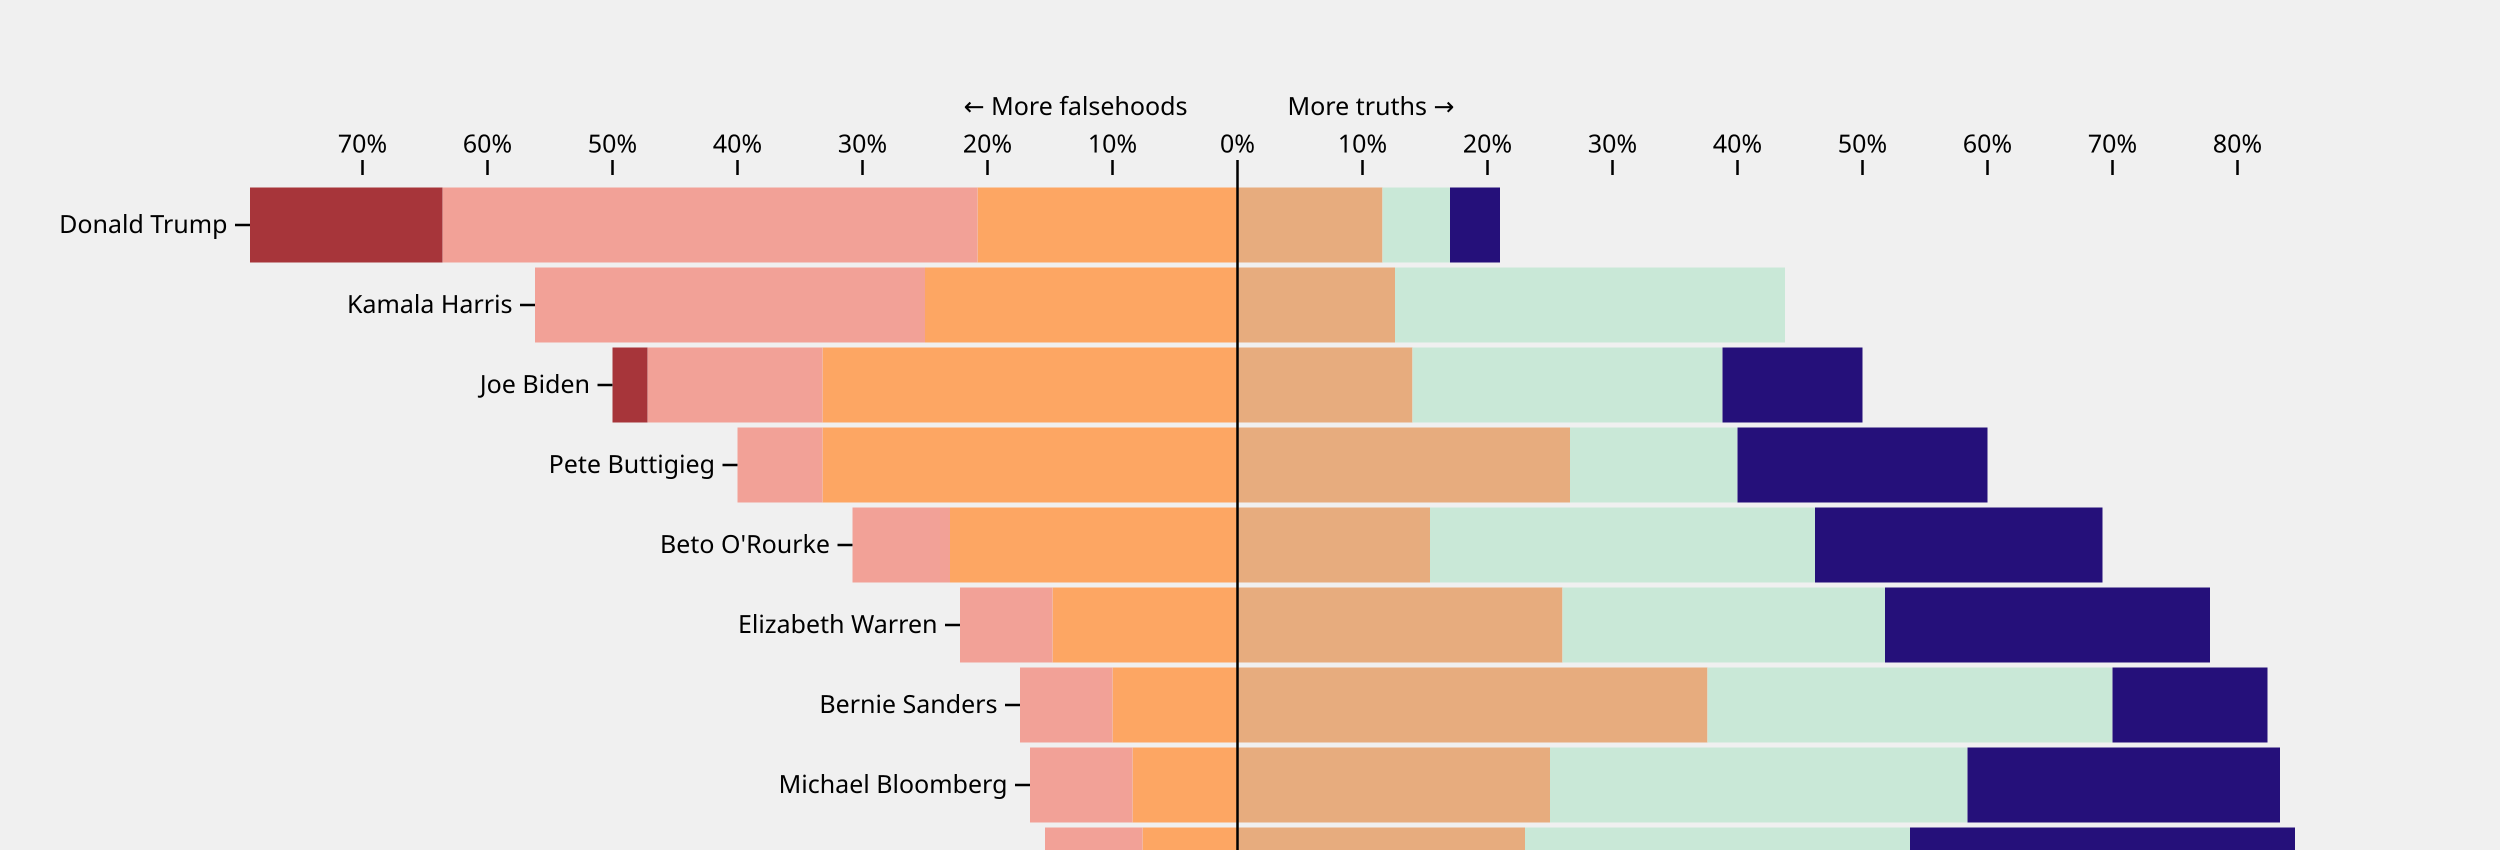
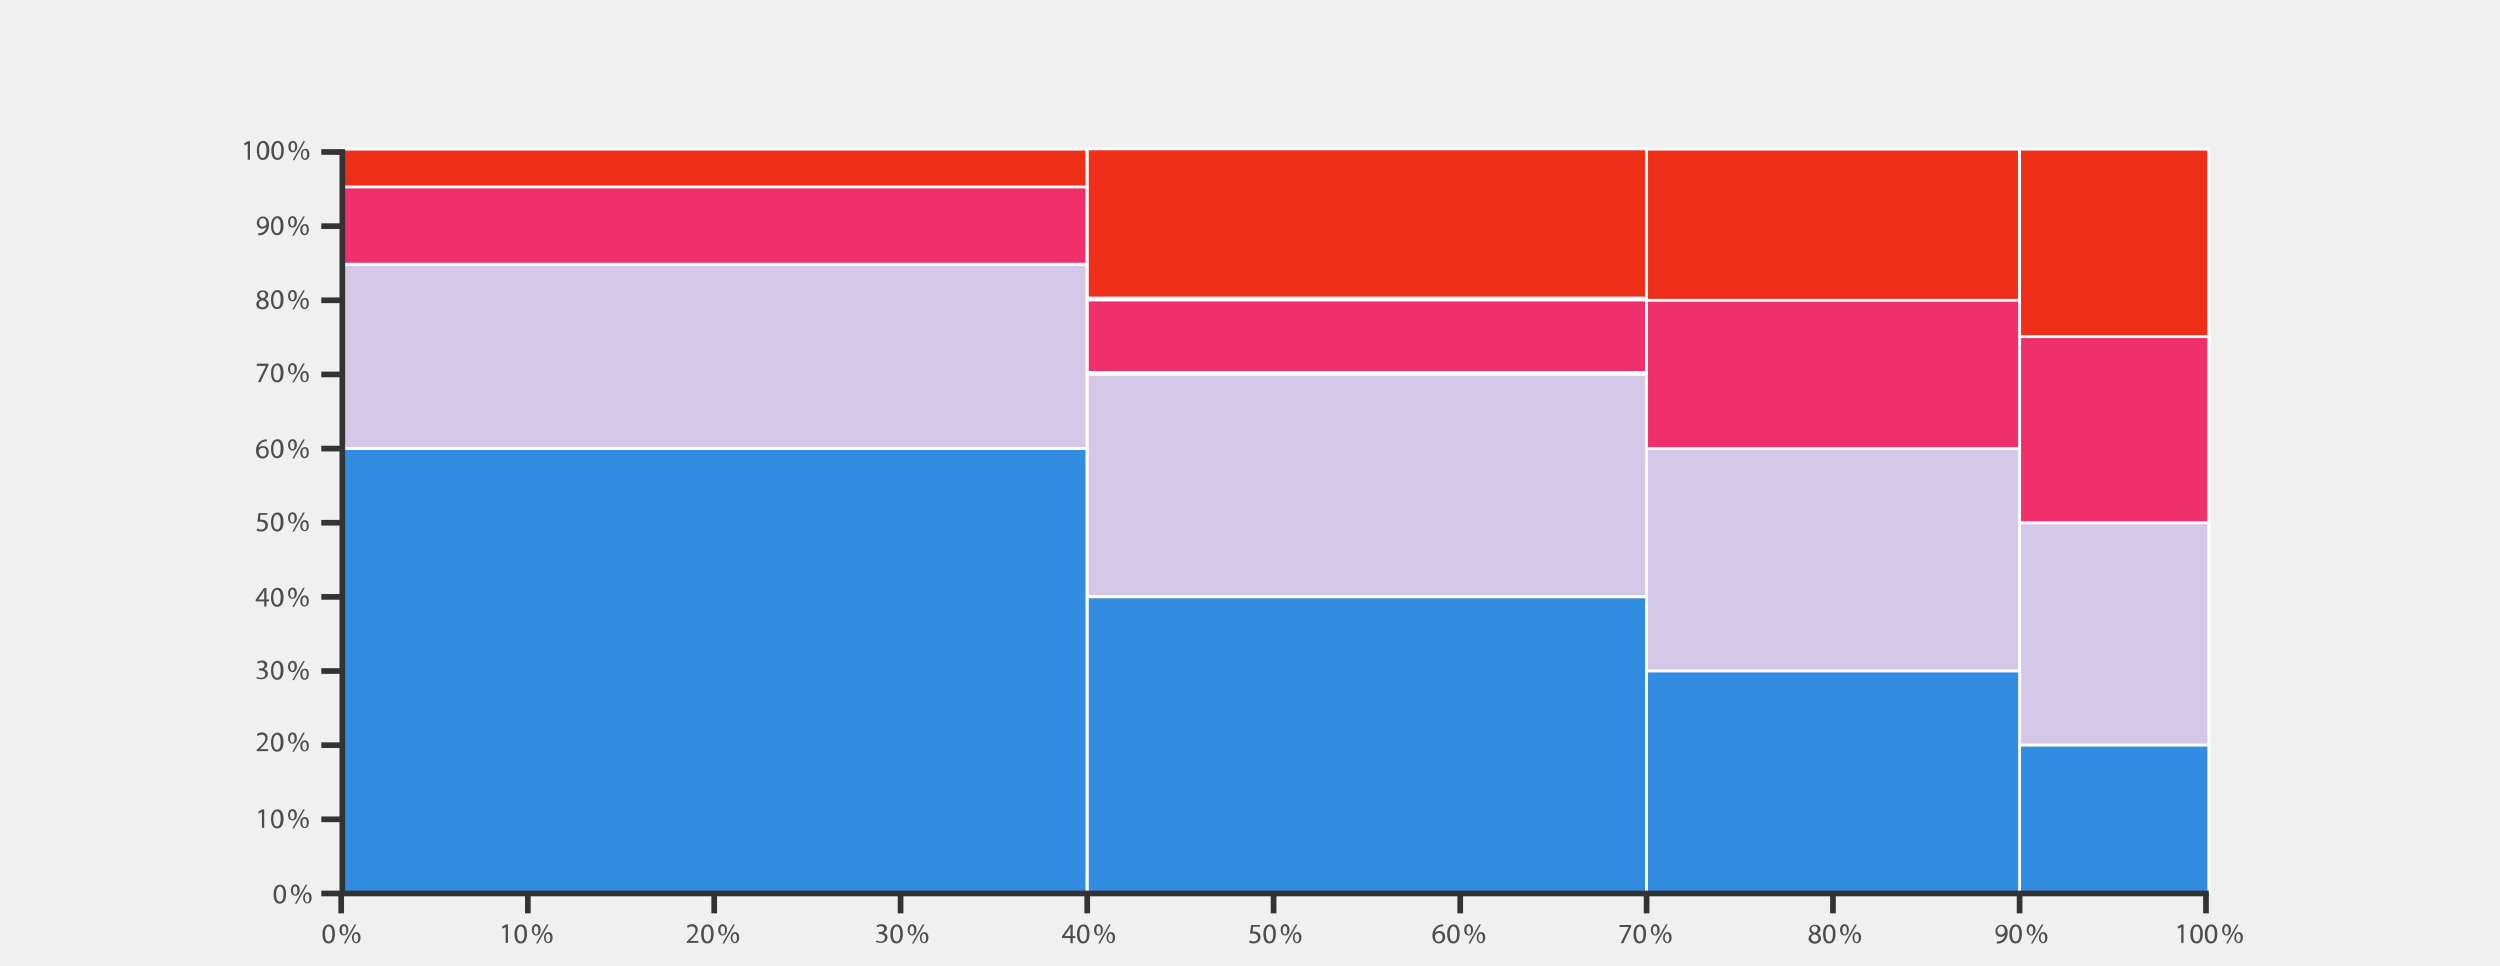
- <svg xmlns="http://www.w3.org/2000/svg" width="900" height="340" viewBox="-20,-30,1000,340" style="max-width: 100%; height: auto; font: 10px sans-serif;" id="svg">
-   <g>
-     <g fill="hsl(26, 97%, 69%)">
-       <rect x="371" y="45" width="104" height="30">
-         </rect>
-       <rect x="425" y="237" width="50" height="30">
-         </rect>
-       <rect x="309" y="109" width="166" height="30">
-         </rect>
-       <rect x="401" y="205" width="74" height="30">
-         </rect>
-       <rect x="350" y="77" width="125" height="30">
-         </rect>
-       <rect x="309" y="141" width="166" height="30">
-         </rect>
-       <rect x="437" y="301" width="38" height="30">
-         </rect>
-       <rect x="360" y="173" width="115" height="30">
-         </rect>
-       <rect x="433" y="269" width="42" height="30">
-         </rect>
+ <svg xmlns="http://www.w3.org/2000/svg" width="900" height="340" viewBox="-70,-30,880,340" style="max-width: 100%; height: auto; font: 10px sans-serif;">
+   <g id="Layer_2">
+     <rect x="509.6" y="22.5" width="131.3" height="53.3" fill="#ef2f1a" stroke="#FFFFFF" />
+     <rect x="640.9" y="22.5" width="66.6" height="67.3" fill="#ef2f1a" stroke="#FFFFFF" />
+     <rect x="312.7" y="75.6" width="196.9" height="25.5" fill="#f02f6d" stroke="#FFFFFF" />
+     <rect x="312.7" y="22.4" width="196.9" height="52.5" fill="#ef2f1a" stroke="#FFFFFF" />
+     <rect x="640.9" y="154" width="66.6" height="78.3" fill="#d4c8e9" stroke="#FFFFFF" />
+     <rect x="640.9" y="88.5" width="66.6" height="65.5" fill="#f02f6d" stroke="#FFFFFF" />
+     <rect x="50.1" y="22.5" width="262.5" height="13.6" fill="#ef2f1a" stroke="#FFFFFF" />
+     <rect x="509.6" y="127.9" width="131.3" height="78.3" fill="#d4c8e9" stroke="#FFFFFF" />
+     <rect x="509.6" y="75.7" width="131.3" height="52.2" fill="#f02f6d" stroke="#FFFFFF" />
+     <rect x="312.7" y="101.8" width="196.9" height="78.3" fill="#d4c8e9" stroke="#FFFFFF" />
+     <rect x="50.1" y="63" width="262.5" height="64.9" fill="#d4c8e9" stroke="#FFFFFF" />
+     <rect x="50.1" y="35.8" width="262.5" height="27.2" fill="#f02f6d" stroke="#FFFFFF" />
+     <rect x="640" y="232.3" width="67.5" height="52.2" fill="#328ce0" stroke="#FFFFFF" />
+     <rect x="312.7" y="180.1" width="196.9" height="104.4" fill="#328ce0" stroke="#FFFFFF" />
+     <rect x="509.6" y="206.2" width="131.3" height="78.3" fill="#328ce0" stroke="#FFFFFF" />
+     <rect x="50.1" y="127.9" width="262.5" height="156.6" fill="#328ce0" stroke="#FFFFFF" />
+   </g>
+   <g id="Layer_1">
+     <polyline points="707.5,284.5 50.5,284.5 50.5,22.5  " fill="none" stroke="#333333" stroke-width="2" />
+     <line x1="50.1" y1="284.5" x2="50.1" y2="291.5" fill="none" stroke="#333333" stroke-width="2" />
+     <line x1="50.1" y1="284.5" x2="43.1" y2="284.5" fill="none" stroke="#333333" stroke-width="2" />
+     <line x1="50.1" y1="258.4" x2="43.1" y2="258.4" fill="none" stroke="#333333" stroke-width="2" />
+     <line x1="50.1" y1="232.3" x2="43.1" y2="232.3" fill="none" stroke="#333333" stroke-width="2" />
+     <line x1="50.1" y1="206.2" x2="43.1" y2="206.2" fill="none" stroke="#333333" stroke-width="2" />
+     <line x1="50.1" y1="180.1" x2="43.1" y2="180.1" fill="none" stroke="#333333" stroke-width="2" />
+     <line x1="50.1" y1="154" x2="43.1" y2="154" fill="none" stroke="#333333" stroke-width="2" />
+     <line x1="50.1" y1="127.9" x2="43.1" y2="127.9" fill="none" stroke="#333333" stroke-width="2" />
+     <line x1="50.1" y1="101.8" x2="43.1" y2="101.8" fill="none" stroke="#333333" stroke-width="2" />
+     <line x1="50.1" y1="75.7" x2="43.1" y2="75.7" fill="none" stroke="#333333" stroke-width="2" />
+     <line x1="50.1" y1="49.6" x2="43.1" y2="49.6" fill="none" stroke="#333333" stroke-width="2" />
+     <line x1="50.1" y1="23.5" x2="43.1" y2="23.5" fill="none" stroke="#333333" stroke-width="2" />
+     <line x1="115.8" y1="284.5" x2="115.8" y2="291.5" fill="none" stroke="#333333" stroke-width="2" />
+     <line x1="181.4" y1="284.5" x2="181.4" y2="291.5" fill="none" stroke="#333333" stroke-width="2" />
+     <line x1="247" y1="284.5" x2="247" y2="291.5" fill="none" stroke="#333333" stroke-width="2" />
+     <line x1="312.7" y1="284.5" x2="312.7" y2="291.5" fill="none" stroke="#333333" stroke-width="2" />
+     <line x1="378.3" y1="284.5" x2="378.3" y2="291.5" fill="none" stroke="#333333" stroke-width="2" />
+     <line x1="444" y1="284.5" x2="444" y2="291.5" fill="none" stroke="#333333" stroke-width="2" />
+     <line x1="509.6" y1="284.5" x2="509.6" y2="291.5" fill="none" stroke="#333333" stroke-width="2" />
+     <line x1="575.2" y1="284.5" x2="575.2" y2="291.5" fill="none" stroke="#333333" stroke-width="2" />
+     <line x1="640.9" y1="284.5" x2="640.9" y2="291.5" fill="none" stroke="#333333" stroke-width="2" />
+     <line x1="706.5" y1="284.5" x2="706.5" y2="291.5" fill="none" stroke="#333333" stroke-width="2" />
+     <g>
+       <path d="M47.9,298.7c0,2.2-0.8,3.4-2.3,3.4c-1.3,0-2.1-1.2-2.1-3.3c0-2.2,0.9-3.4,2.3-3.4    C47.1,295.4,47.9,296.6,47.9,298.7z M44.4,298.8c0,1.7,0.5,2.6,1.3,2.6c0.9,0,1.3-1,1.3-2.7c0-1.6-0.4-2.6-1.3-2.6    C44.9,296.1,44.4,297,44.4,298.8z" fill="#4D4D4D" />
+       <path d="M52.6,297.3c0,1.4-0.7,2-1.6,2c-0.8,0-1.5-0.7-1.5-2c0-1.3,0.7-2,1.6-2C52,295.4,52.6,296.1,52.6,297.3z     M50.3,297.4c0,0.8,0.3,1.5,0.8,1.5c0.6,0,0.8-0.6,0.8-1.5c0-0.8-0.2-1.4-0.8-1.4C50.5,295.9,50.3,296.6,50.3,297.4z M51,302.1    l3.8-6.7h0.6l-3.8,6.7H51z M56.9,300c0,1.4-0.7,2-1.5,2c-0.8,0-1.5-0.7-1.5-1.9c0-1.3,0.7-2,1.6-2C56.3,298.1,56.9,298.8,56.9,300    z M54.5,300.1c0,0.8,0.3,1.5,0.8,1.5c0.6,0,0.8-0.6,0.8-1.5c0-0.8-0.2-1.4-0.8-1.4C54.8,298.6,54.5,299.3,54.5,300.1z" fill="#4D4D4D" />
    </g>
-     <g fill="hsl(7, 78%, 77%)">
-       <rect x="157" y="45" width="214" height="30">
-         </rect>
-       <rect x="388" y="237" width="37" height="30">
-         </rect>
-       <rect x="239" y="109" width="70" height="30">
-         </rect>
-       <rect x="364" y="205" width="37" height="30">
-         </rect>
-       <rect x="194" y="77" width="156" height="30">
-         </rect>
-       <rect x="275" y="141" width="34" height="30">
-         </rect>
-       <rect x="398" y="301" width="39" height="30">
-         </rect>
-       <rect x="321" y="173" width="39" height="30">
-         </rect>
-       <rect x="392" y="269" width="41" height="30">
-         </rect>
+     <g>
+       <path d="M30.7,284.7c0,2.2-0.8,3.4-2.3,3.4c-1.3,0-2.1-1.2-2.1-3.3c0-2.2,0.9-3.4,2.3-3.4    C29.9,281.4,30.7,282.6,30.7,284.7z M27.2,284.8c0,1.7,0.5,2.6,1.3,2.6c0.9,0,1.3-1,1.3-2.7c0-1.6-0.4-2.6-1.3-2.6    C27.8,282.1,27.2,283,27.2,284.8z" fill="#4D4D4D" />
+       <path d="M35.5,283.3c0,1.4-0.7,2-1.6,2c-0.8,0-1.5-0.7-1.5-2c0-1.3,0.7-2,1.6-2C34.9,281.4,35.5,282.1,35.5,283.3z     M33.1,283.4c0,0.8,0.3,1.5,0.8,1.5c0.6,0,0.8-0.6,0.8-1.5c0-0.8-0.2-1.4-0.8-1.4C33.4,281.9,33.1,282.6,33.1,283.4z M33.8,288.1    l3.8-6.7h0.6l-3.8,6.7H33.8z M39.7,286c0,1.4-0.7,2-1.5,2c-0.8,0-1.5-0.7-1.5-1.9c0-1.3,0.7-2,1.6-2    C39.1,284.1,39.7,284.8,39.7,286z M37.3,286.1c0,0.8,0.3,1.5,0.8,1.5c0.6,0,0.8-0.6,0.8-1.5c0-0.8-0.2-1.4-0.8-1.4    C37.6,284.6,37.3,285.3,37.3,286.1z" fill="#4D4D4D" />
    </g>
-     <g fill="hsl(357, 52%, 43%)">
-       <rect x="80" y="45" width="77" height="30">
-         </rect>
-       <rect x="475" y="237" width="0" height="30">
-         </rect>
-       <rect x="225" y="109" width="14" height="30">
-         </rect>
-       <rect x="475" y="205" width="0" height="30">
-         </rect>
-       <rect x="475" y="77" width="0" height="30">
-         </rect>
-       <rect x="475" y="141" width="0" height="30">
-         </rect>
-       <rect x="475" y="301" width="0" height="30">
-         </rect>
-       <rect x="475" y="173" width="0" height="30">
-         </rect>
-       <rect x="475" y="269" width="0" height="30">
-         </rect>
+     <g>
+       <path d="M108,296.3L108,296.3l-1.1,0.6l-0.2-0.7l1.4-0.8h0.7v6.5H108V296.3z" fill="#4D4D4D" />
+       <path d="M115.5,298.7c0,2.2-0.8,3.4-2.3,3.4c-1.3,0-2.1-1.2-2.1-3.3c0-2.2,0.9-3.4,2.3-3.4    C114.8,295.4,115.5,296.6,115.5,298.7z M112,298.8c0,1.7,0.5,2.6,1.3,2.6c0.9,0,1.3-1,1.3-2.7c0-1.6-0.4-2.6-1.3-2.6    C112.6,296.1,112,297,112,298.8z" fill="#4D4D4D" />
+       <path d="M120.3,297.3c0,1.4-0.7,2-1.6,2c-0.8,0-1.5-0.7-1.5-2c0-1.3,0.7-2,1.6-2C119.7,295.4,120.3,296.1,120.3,297.3    z M117.9,297.4c0,0.8,0.3,1.5,0.8,1.5c0.6,0,0.8-0.6,0.8-1.5c0-0.8-0.2-1.4-0.8-1.4C118.2,295.9,117.9,296.6,117.9,297.4z     M118.7,302.1l3.8-6.7h0.6l-3.8,6.7H118.7z M124.5,300c0,1.4-0.7,2-1.5,2c-0.8,0-1.5-0.7-1.5-1.9c0-1.3,0.7-2,1.6-2    C123.9,298.1,124.5,298.8,124.5,300z M122.1,300.1c0,0.8,0.3,1.5,0.8,1.5c0.6,0,0.8-0.6,0.8-1.5c0-0.8-0.2-1.4-0.8-1.4    C122.4,298.6,122.1,299.3,122.1,300.1z" fill="#4D4D4D" />
    </g>
-     <g fill="hsl(26, 68%, 70%)">
-       <rect x="475" y="45" width="58" height="30">
-         </rect>
-       <rect x="475" y="237" width="188" height="30">
-         </rect>
-       <rect x="475" y="109" width="70" height="30">
-         </rect>
-       <rect x="475" y="205" width="130" height="30">
-         </rect>
-       <rect x="475" y="77" width="63" height="30">
-         </rect>
-       <rect x="475" y="141" width="133" height="30">
-         </rect>
-       <rect x="475" y="301" width="115" height="30">
-         </rect>
-       <rect x="475" y="173" width="77" height="30">
-         </rect>
-       <rect x="475" y="269" width="125" height="30">
-         </rect>
+     <g>
+       <path d="M22.2,255.8L22.2,255.8l-1.1,0.6l-0.2-0.7l1.4-0.8h0.7v6.5h-0.8V255.8z" fill="#4D4D4D" />
+       <path d="M29.8,258.2c0,2.2-0.8,3.4-2.3,3.4c-1.3,0-2.1-1.2-2.1-3.3c0-2.2,0.9-3.4,2.3-3.4    C29,254.9,29.8,256.1,29.8,258.2z M26.2,258.3c0,1.7,0.5,2.6,1.3,2.6c0.9,0,1.3-1,1.3-2.7c0-1.6-0.4-2.6-1.3-2.6    C26.8,255.6,26.2,256.5,26.2,258.3z" fill="#4D4D4D" />
+       <path d="M34.5,256.8c0,1.4-0.7,2-1.6,2c-0.8,0-1.5-0.7-1.5-2c0-1.3,0.7-2,1.6-2C33.9,254.9,34.5,255.6,34.5,256.8z     M32.1,256.9c0,0.8,0.3,1.5,0.8,1.5c0.6,0,0.8-0.6,0.8-1.5c0-0.8-0.2-1.4-0.8-1.4C32.4,255.4,32.1,256.1,32.1,256.9z M32.9,261.6    l3.8-6.7h0.6l-3.8,6.7H32.9z M38.7,259.5c0,1.4-0.7,2-1.5,2c-0.8,0-1.5-0.7-1.5-1.9c0-1.3,0.7-2,1.6-2    C38.2,257.6,38.7,258.3,38.7,259.5z M36.4,259.6c0,0.8,0.3,1.5,0.8,1.5c0.6,0,0.8-0.6,0.8-1.5c0-0.8-0.2-1.4-0.8-1.4    C36.7,258.1,36.4,258.8,36.4,259.6z" fill="#4D4D4D" />
    </g>
-     <g fill="hsl(146, 41%, 85%)">
-       <rect x="533" y="45" width="27" height="30">
-         </rect>
-       <rect x="663" y="237" width="162" height="30">
-         </rect>
-       <rect x="545" y="109" width="124" height="30">
-         </rect>
-       <rect x="605" y="205" width="129" height="30">
-         </rect>
-       <rect x="538" y="77" width="156" height="30">
-         </rect>
-       <rect x="608" y="141" width="67" height="30">
-         </rect>
-       <rect x="590" y="301" width="154" height="30">
-         </rect>
-       <rect x="552" y="173" width="154" height="30">
-         </rect>
-       <rect x="600" y="269" width="167" height="30">
-         </rect>
+     <g>
+       <path d="M20.3,234.5V234l0.7-0.7c1.7-1.6,2.4-2.4,2.4-3.4c0-0.7-0.3-1.3-1.3-1.3c-0.6,0-1.1,0.3-1.4,0.5l-0.3-0.6    c0.4-0.4,1.1-0.7,1.8-0.7c1.4,0,2,1,2,1.9c0,1.2-0.9,2.2-2.2,3.5l-0.5,0.5v0h2.9v0.7H20.3z" fill="#4D4D4D" />
+       <path d="M29.8,231.2c0,2.2-0.8,3.4-2.3,3.4c-1.3,0-2.1-1.2-2.1-3.3c0-2.2,0.9-3.4,2.3-3.4    C29,227.9,29.8,229.1,29.8,231.2z M26.2,231.3c0,1.7,0.5,2.6,1.3,2.6c0.9,0,1.3-1,1.3-2.7c0-1.6-0.4-2.6-1.3-2.6    C26.8,228.6,26.2,229.5,26.2,231.3z" fill="#4D4D4D" />
+       <path d="M34.5,229.8c0,1.4-0.7,2-1.6,2c-0.8,0-1.5-0.7-1.5-2c0-1.3,0.7-2,1.6-2C33.9,227.9,34.5,228.6,34.5,229.8z     M32.1,229.9c0,0.8,0.3,1.5,0.8,1.5c0.6,0,0.8-0.6,0.8-1.5c0-0.8-0.2-1.4-0.8-1.4C32.4,228.4,32.1,229.1,32.1,229.9z M32.9,234.6    l3.8-6.7h0.6l-3.8,6.7H32.9z M38.7,232.5c0,1.4-0.7,2-1.5,2c-0.8,0-1.5-0.7-1.5-1.9c0-1.3,0.7-2,1.6-2    C38.2,230.6,38.7,231.3,38.7,232.5z M36.4,232.6c0,0.8,0.3,1.5,0.8,1.5c0.6,0,0.8-0.6,0.8-1.5c0-0.8-0.2-1.4-0.8-1.4    C36.7,231.1,36.4,231.8,36.4,232.6z" fill="#4D4D4D" />
    </g>
-     <g fill="hsl(252, 77%, 27%)">
-       <rect x="560" y="45" width="20" height="30">
-         </rect>
-       <rect x="825" y="237" width="62" height="30">
-         </rect>
-       <rect x="669" y="109" width="56" height="30">
-         </rect>
-       <rect x="734" y="205" width="130" height="30">
-         </rect>
-       <rect x="475" y="77" width="0" height="30">
-         </rect>
-       <rect x="675" y="141" width="100" height="30">
-         </rect>
-       <rect x="744" y="301" width="154" height="30">
-         </rect>
-       <rect x="706" y="173" width="115" height="30">
-         </rect>
-       <rect x="767" y="269" width="125" height="30">
-         </rect>
+     <g>
+       <path d="M20.5,208.2c0.2,0.2,0.8,0.4,1.4,0.4c1.1,0,1.5-0.7,1.5-1.3c0-0.9-0.8-1.3-1.7-1.3h-0.5v-0.7h0.5    c0.6,0,1.4-0.3,1.4-1.1c0-0.5-0.3-1-1.1-1c-0.5,0-1,0.2-1.3,0.4l-0.2-0.6c0.3-0.2,1-0.5,1.7-0.5c1.3,0,1.9,0.8,1.9,1.5    c0,0.7-0.4,1.2-1.2,1.5v0c0.8,0.2,1.4,0.8,1.4,1.7c0,1-0.8,1.9-2.4,1.9c-0.7,0-1.4-0.2-1.7-0.4L20.5,208.2z" fill="#4D4D4D" />
+       <path d="M29.8,205.9c0,2.2-0.8,3.4-2.3,3.4c-1.3,0-2.1-1.2-2.1-3.3c0-2.2,0.9-3.4,2.3-3.4    C29,202.6,29.8,203.9,29.8,205.9z M26.2,206c0,1.7,0.5,2.6,1.3,2.6c0.9,0,1.3-1,1.3-2.7c0-1.6-0.4-2.6-1.3-2.6    C26.8,203.3,26.2,204.3,26.2,206z" fill="#4D4D4D" />
+       <path d="M34.5,204.6c0,1.4-0.7,2-1.6,2c-0.8,0-1.5-0.7-1.5-2c0-1.3,0.7-2,1.6-2C33.9,202.6,34.5,203.3,34.5,204.6z     M32.1,204.6c0,0.8,0.3,1.5,0.8,1.5c0.6,0,0.8-0.6,0.8-1.5c0-0.8-0.2-1.4-0.8-1.4C32.4,203.2,32.1,203.8,32.1,204.6z M32.9,209.4    l3.8-6.7h0.6l-3.8,6.7H32.9z M38.7,207.3c0,1.4-0.7,2-1.5,2c-0.8,0-1.5-0.7-1.5-1.9c0-1.3,0.7-2,1.6-2    C38.2,205.3,38.7,206,38.7,207.3z M36.4,207.3c0,0.8,0.3,1.5,0.8,1.5c0.6,0,0.8-0.6,0.8-1.5c0-0.8-0.2-1.4-0.8-1.4    C36.7,205.9,36.4,206.5,36.4,207.3z" fill="#4D4D4D" />
    </g>
-   </g>
-   <g transform="translate(0,40)" font-size="10" font-family="sans-serif" text-anchor="middle" fill="none">
-     <g transform="translate(125,0)" opacity="1">
-       <line y2="-6" stroke="currentColor" />
-       <text y="-9" dy="0em" fill="currentColor">70%</text>
+     <g>
+       <path d="M23,183.5v-1.8h-3v-0.6l2.9-4.1h0.9v4h0.9v0.7h-0.9v1.8H23z M23,181v-2.2c0-0.3,0-0.7,0-1h0    c-0.2,0.4-0.4,0.7-0.5,1l-1.6,2.2v0H23z" fill="#4D4D4D" />
+       <path d="M29.8,180.2c0,2.2-0.8,3.4-2.3,3.4c-1.3,0-2.1-1.2-2.1-3.3c0-2.2,0.9-3.4,2.3-3.4    C29,176.9,29.8,178.1,29.8,180.2z M26.2,180.3c0,1.7,0.5,2.6,1.3,2.6c0.9,0,1.3-1,1.3-2.7c0-1.6-0.4-2.6-1.3-2.6    C26.8,177.6,26.2,178.5,26.2,180.3z" fill="#4D4D4D" />
+       <path d="M34.5,178.8c0,1.4-0.7,2-1.6,2c-0.8,0-1.5-0.7-1.5-2c0-1.3,0.7-2,1.6-2C33.9,176.9,34.5,177.6,34.5,178.8z     M32.1,178.9c0,0.8,0.3,1.5,0.8,1.5c0.6,0,0.8-0.6,0.8-1.5c0-0.8-0.2-1.4-0.8-1.4C32.4,177.4,32.1,178.1,32.1,178.9z M32.9,183.6    l3.8-6.7h0.6l-3.8,6.7H32.9z M38.7,181.5c0,1.4-0.7,2-1.5,2c-0.8,0-1.5-0.7-1.5-1.9c0-1.3,0.7-2,1.6-2    C38.2,179.6,38.7,180.3,38.7,181.5z M36.4,181.6c0,0.8,0.3,1.5,0.8,1.5c0.6,0,0.8-0.6,0.8-1.5c0-0.8-0.2-1.4-0.8-1.4    C36.7,180.1,36.4,180.8,36.4,181.6z" fill="#4D4D4D" />
    </g>
-     <g transform="translate(175,0)" opacity="1">
-       <line y2="-6" stroke="currentColor" />
-       <text y="-9" dy="0em" fill="currentColor">60%</text>
+     <g>
+       <path d="M24.2,151.2h-2.5l-0.2,1.7c0.1,0,0.3,0,0.5,0c0.5,0,1,0.1,1.4,0.3c0.5,0.3,0.9,0.8,0.9,1.7    c0,1.3-1,2.2-2.4,2.2c-0.7,0-1.3-0.2-1.6-0.4l0.2-0.7c0.3,0.2,0.8,0.4,1.4,0.4c0.8,0,1.5-0.5,1.5-1.4c0-0.8-0.6-1.4-1.9-1.4    c-0.4,0-0.7,0-0.9,0.1l0.4-3.1h3.1V151.2z" fill="#4D4D4D" />
+       <path d="M29.8,153.7c0,2.2-0.8,3.4-2.3,3.4c-1.3,0-2.1-1.2-2.1-3.3c0-2.2,0.9-3.4,2.3-3.4    C29,150.4,29.8,151.6,29.8,153.7z M26.2,153.8c0,1.7,0.5,2.6,1.3,2.6c0.9,0,1.3-1,1.3-2.7c0-1.6-0.4-2.6-1.3-2.6    C26.8,151.1,26.2,152,26.2,153.8z" fill="#4D4D4D" />
+       <path d="M34.5,152.3c0,1.4-0.7,2-1.6,2c-0.8,0-1.5-0.7-1.5-2c0-1.3,0.7-2,1.6-2C33.9,150.4,34.5,151.1,34.5,152.3z     M32.1,152.4c0,0.8,0.3,1.5,0.8,1.5c0.6,0,0.8-0.6,0.8-1.5c0-0.8-0.2-1.4-0.8-1.4C32.4,150.9,32.1,151.6,32.1,152.4z M32.9,157.1    l3.8-6.7h0.6l-3.8,6.7H32.9z M38.7,155c0,1.4-0.7,2-1.5,2c-0.8,0-1.5-0.7-1.5-1.9c0-1.3,0.7-2,1.6-2    C38.2,153.1,38.7,153.8,38.7,155z M36.4,155.1c0,0.8,0.3,1.5,0.8,1.5c0.6,0,0.8-0.6,0.8-1.5c0-0.8-0.2-1.4-0.8-1.4    C36.7,153.6,36.4,154.3,36.4,155.1z" fill="#4D4D4D" />
    </g>
-     <g transform="translate(225,0)" opacity="1">
-       <line y2="-6" stroke="currentColor" />
-       <text y="-9" dy="0em" fill="currentColor">50%</text>
+     <g>
+       <path d="M24,125.4c-0.2,0-0.4,0-0.7,0c-1.4,0.2-2.1,1.2-2.3,2.3h0c0.3-0.4,0.8-0.7,1.6-0.7c1.1,0,2,0.8,2,2.1    c0,1.2-0.8,2.3-2.2,2.3c-1.4,0-2.3-1.1-2.3-2.8c0-1.3,0.5-2.3,1.1-2.9c0.5-0.5,1.3-0.9,2.1-1c0.3,0,0.5,0,0.6,0V125.4z     M23.8,129.1c0-0.9-0.5-1.5-1.3-1.5c-0.5,0-1,0.3-1.3,0.8c-0.1,0.1-0.1,0.2-0.1,0.4c0,1.1,0.5,1.9,1.4,1.9    C23.3,130.7,23.8,130.1,23.8,129.1z" fill="#4D4D4D" />
+       <path d="M29.8,127.9c0,2.2-0.8,3.4-2.3,3.4c-1.3,0-2.1-1.2-2.1-3.3c0-2.2,0.9-3.4,2.3-3.4    C29,124.6,29.8,125.9,29.8,127.9z M26.2,128c0,1.7,0.5,2.6,1.3,2.6c0.9,0,1.3-1,1.3-2.7c0-1.6-0.4-2.6-1.3-2.6    C26.8,125.3,26.2,126.3,26.2,128z" fill="#4D4D4D" />
+       <path d="M34.5,126.6c0,1.4-0.7,2-1.6,2c-0.8,0-1.5-0.7-1.5-2c0-1.3,0.7-2,1.6-2C33.9,124.6,34.5,125.3,34.5,126.6z     M32.1,126.6c0,0.8,0.3,1.5,0.8,1.5c0.6,0,0.8-0.6,0.8-1.5c0-0.8-0.2-1.4-0.8-1.4C32.4,125.2,32.1,125.8,32.1,126.6z M32.9,131.4    l3.8-6.7h0.6l-3.8,6.7H32.9z M38.7,129.3c0,1.4-0.7,2-1.5,2c-0.8,0-1.5-0.7-1.5-1.9c0-1.3,0.7-2,1.6-2    C38.2,127.3,38.7,128,38.7,129.3z M36.4,129.3c0,0.8,0.3,1.5,0.8,1.5c0.6,0,0.8-0.6,0.8-1.5c0-0.8-0.2-1.4-0.8-1.4    C36.7,127.9,36.4,128.5,36.4,129.3z" fill="#4D4D4D" />
    </g>
-     <g transform="translate(275,0)" opacity="1">
-       <line y2="-6" stroke="currentColor" />
-       <text y="-9" dy="0em" fill="currentColor">40%</text>
+     <g>
+       <path d="M24.5,98v0.6l-2.8,5.9h-0.9l2.8-5.7v0h-3.2V98H24.5z" fill="#4D4D4D" />
+       <path d="M29.8,101.2c0,2.2-0.8,3.4-2.3,3.4c-1.3,0-2.1-1.2-2.1-3.3c0-2.2,0.9-3.4,2.3-3.4    C29,97.9,29.8,99.1,29.8,101.2z M26.2,101.3c0,1.7,0.5,2.6,1.3,2.6c0.9,0,1.3-1,1.3-2.7c0-1.6-0.4-2.6-1.3-2.6    C26.8,98.6,26.2,99.5,26.2,101.3z" fill="#4D4D4D" />
+       <path d="M34.5,99.8c0,1.4-0.7,2-1.6,2c-0.8,0-1.5-0.7-1.5-2c0-1.3,0.7-2,1.6-2C33.9,97.9,34.5,98.6,34.5,99.8z     M32.1,99.9c0,0.8,0.3,1.5,0.8,1.5c0.6,0,0.8-0.6,0.8-1.5c0-0.8-0.2-1.4-0.8-1.4C32.4,98.4,32.1,99.1,32.1,99.9z M32.9,104.6    l3.8-6.7h0.6l-3.8,6.7H32.9z M38.7,102.5c0,1.4-0.7,2-1.5,2c-0.8,0-1.5-0.7-1.5-1.9c0-1.3,0.7-2,1.6-2    C38.2,100.6,38.7,101.3,38.7,102.5z M36.4,102.6c0,0.8,0.3,1.5,0.8,1.5c0.6,0,0.8-0.6,0.8-1.5c0-0.8-0.2-1.4-0.8-1.4    C36.7,101.1,36.4,101.8,36.4,102.6z" fill="#4D4D4D" />
    </g>
-     <g transform="translate(325,0)" opacity="1">
-       <line y2="-6" stroke="currentColor" />
-       <text y="-9" dy="0em" fill="currentColor">30%</text>
+     <g>
+       <path d="M20.2,77.1c0-0.8,0.5-1.4,1.3-1.7l0,0c-0.7-0.3-1-0.9-1-1.5c0-1,0.9-1.7,2-1.7c1.3,0,1.9,0.8,1.9,1.6    c0,0.5-0.3,1.1-1.1,1.5v0c0.8,0.3,1.3,0.9,1.3,1.7c0,1.1-1,1.9-2.2,1.9C21.1,78.9,20.2,78.1,20.2,77.1z M23.7,77.1    c0-0.8-0.5-1.2-1.4-1.4c-0.8,0.2-1.2,0.7-1.2,1.3c0,0.7,0.5,1.2,1.3,1.2C23.2,78.2,23.7,77.7,23.7,77.1z M21.3,73.8    c0,0.6,0.5,1,1.2,1.2c0.6-0.2,1-0.6,1-1.2c0-0.5-0.3-1.1-1.1-1.1C21.7,72.8,21.3,73.3,21.3,73.8z" fill="#4D4D4D" />
+       <path d="M29.8,75.4c0,2.2-0.8,3.4-2.3,3.4c-1.3,0-2.1-1.2-2.1-3.3c0-2.2,0.9-3.4,2.3-3.4C29,72.1,29.8,73.4,29.8,75.4    z M26.2,75.5c0,1.7,0.5,2.6,1.3,2.6c0.9,0,1.3-1,1.3-2.7c0-1.6-0.4-2.6-1.3-2.6C26.8,72.8,26.2,73.8,26.2,75.5z" fill="#4D4D4D" />
+       <path d="M34.5,74.1c0,1.4-0.7,2-1.6,2c-0.8,0-1.5-0.7-1.5-2c0-1.3,0.7-2,1.6-2C33.9,72.1,34.5,72.8,34.5,74.1z     M32.1,74.1c0,0.8,0.3,1.5,0.8,1.5c0.6,0,0.8-0.6,0.8-1.5c0-0.8-0.2-1.4-0.8-1.4C32.4,72.7,32.1,73.3,32.1,74.1z M32.9,78.9    l3.8-6.7h0.6l-3.8,6.7H32.9z M38.7,76.8c0,1.4-0.7,2-1.5,2c-0.8,0-1.5-0.7-1.5-1.9c0-1.3,0.7-2,1.6-2    C38.2,74.8,38.7,75.5,38.7,76.8z M36.4,76.8c0,0.8,0.3,1.5,0.8,1.5c0.6,0,0.8-0.6,0.8-1.5c0-0.8-0.2-1.4-0.8-1.4    C36.7,75.4,36.4,76,36.4,76.8z" fill="#4D4D4D" />
    </g>
-     <g transform="translate(375,0)" opacity="1">
-       <line y2="-6" stroke="currentColor" />
-       <text y="-9" dy="0em" fill="currentColor">20%</text>
+     <g>
+       <path d="M20.8,52.1c0.2,0,0.4,0,0.7,0c0.5-0.1,1-0.3,1.4-0.6c0.4-0.4,0.7-1,0.9-1.7h0c-0.4,0.4-0.9,0.7-1.5,0.7    c-1.2,0-1.9-0.9-1.9-2c0-1.2,0.9-2.3,2.2-2.3c1.3,0,2.1,1.1,2.1,2.7c0,1.4-0.5,2.4-1.1,3c-0.5,0.5-1.2,0.8-1.9,0.9    c-0.3,0-0.6,0.1-0.8,0V52.1z M21.2,48.4c0,0.8,0.5,1.4,1.2,1.4c0.6,0,1-0.3,1.3-0.7c0-0.1,0.1-0.2,0.1-0.3c0-1.1-0.4-2-1.3-2    C21.7,46.8,21.2,47.5,21.2,48.4z" fill="#4D4D4D" />
+       <path d="M29.8,49.4c0,2.2-0.8,3.4-2.3,3.4c-1.3,0-2.1-1.2-2.1-3.3c0-2.2,0.9-3.4,2.3-3.4C29,46.1,29.8,47.4,29.8,49.4    z M26.2,49.5c0,1.7,0.5,2.6,1.3,2.6c0.9,0,1.3-1,1.3-2.7c0-1.6-0.4-2.6-1.3-2.6C26.8,46.8,26.2,47.8,26.2,49.5z" fill="#4D4D4D" />
+       <path d="M34.5,48.1c0,1.4-0.7,2-1.6,2c-0.8,0-1.5-0.7-1.5-2c0-1.3,0.7-2,1.6-2C33.9,46.1,34.5,46.8,34.5,48.1z     M32.1,48.1c0,0.8,0.3,1.5,0.8,1.5c0.6,0,0.8-0.6,0.8-1.5c0-0.8-0.2-1.4-0.8-1.4C32.4,46.7,32.1,47.3,32.1,48.1z M32.9,52.9    l3.8-6.7h0.6l-3.8,6.7H32.9z M38.7,50.8c0,1.4-0.7,2-1.5,2c-0.8,0-1.5-0.7-1.5-1.9c0-1.3,0.7-2,1.6-2    C38.2,48.8,38.7,49.5,38.7,50.8z M36.4,50.8c0,0.8,0.3,1.5,0.8,1.5c0.6,0,0.8-0.6,0.8-1.5c0-0.8-0.2-1.4-0.8-1.4    C36.7,49.4,36.4,50,36.4,50.8z" fill="#4D4D4D" />
    </g>
-     <g transform="translate(425,0)" opacity="1">
-       <line y2="-6" stroke="currentColor" />
-       <text y="-9" dy="0em" fill="currentColor">10%</text>
+     <g>
+       <path d="M17.2,20.6L17.2,20.6l-1.1,0.6l-0.2-0.7l1.4-0.8h0.7v6.5h-0.8V20.6z" fill="#4D4D4D" />
+       <path d="M24.8,22.9c0,2.2-0.8,3.4-2.3,3.4c-1.3,0-2.1-1.2-2.1-3.3c0-2.2,0.9-3.4,2.3-3.4C24,19.6,24.8,20.9,24.8,22.9    z M21.2,23c0,1.7,0.5,2.6,1.3,2.6c0.9,0,1.3-1,1.3-2.7c0-1.6-0.4-2.6-1.3-2.6C21.8,20.3,21.2,21.3,21.2,23z" fill="#4D4D4D" />
+       <path d="M29.9,22.9c0,2.2-0.8,3.4-2.3,3.4c-1.3,0-2.1-1.2-2.1-3.3c0-2.2,0.9-3.4,2.3-3.4    C29.1,19.6,29.9,20.9,29.9,22.9z M26.4,23c0,1.7,0.5,2.6,1.3,2.6c0.9,0,1.3-1,1.3-2.7c0-1.6-0.4-2.6-1.3-2.6    C26.9,20.3,26.4,21.3,26.4,23z" fill="#4D4D4D" />
+       <path d="M34.6,21.6c0,1.4-0.7,2-1.6,2c-0.8,0-1.5-0.7-1.5-2c0-1.3,0.7-2,1.6-2C34,19.6,34.6,20.3,34.6,21.6z     M32.3,21.6c0,0.8,0.3,1.5,0.8,1.5c0.6,0,0.8-0.6,0.8-1.5c0-0.8-0.2-1.4-0.8-1.4C32.6,20.2,32.3,20.8,32.3,21.6z M33,26.4l3.8-6.7    h0.6l-3.8,6.7H33z M38.9,24.3c0,1.4-0.7,2-1.5,2c-0.8,0-1.5-0.7-1.5-1.9c0-1.3,0.7-2,1.6-2C38.3,22.3,38.9,23,38.9,24.3z     M36.5,24.3c0,0.8,0.3,1.5,0.8,1.5c0.6,0,0.8-0.6,0.8-1.5c0-0.8-0.2-1.4-0.8-1.4C36.8,22.9,36.5,23.5,36.5,24.3z" fill="#4D4D4D" />
    </g>
-     <g transform="translate(475,0)" opacity="1">
-       <line y2="-6" stroke="currentColor" />
-       <text y="-9" dy="0em" fill="currentColor">0%</text>
+     <g>
+       <path d="M171.7,302v-0.5l0.7-0.7c1.7-1.6,2.4-2.4,2.4-3.4c0-0.7-0.3-1.3-1.3-1.3c-0.6,0-1.1,0.3-1.4,0.5l-0.3-0.6    c0.4-0.4,1.1-0.7,1.8-0.7c1.4,0,2,1,2,1.9c0,1.2-0.9,2.2-2.2,3.5l-0.5,0.5v0h2.9v0.7H171.7z" fill="#4D4D4D" />
+       <path d="M181.2,298.7c0,2.2-0.8,3.4-2.3,3.4c-1.3,0-2.1-1.2-2.1-3.3c0-2.2,0.9-3.4,2.3-3.4    C180.4,295.4,181.2,296.6,181.2,298.7z M177.7,298.8c0,1.7,0.5,2.6,1.3,2.6c0.9,0,1.3-1,1.3-2.7c0-1.6-0.4-2.6-1.3-2.6    C178.2,296.1,177.7,297,177.7,298.8z" fill="#4D4D4D" />
+       <path d="M185.9,297.3c0,1.4-0.7,2-1.6,2c-0.8,0-1.5-0.7-1.5-2c0-1.3,0.7-2,1.6-2C185.3,295.4,185.9,296.1,185.9,297.3    z M183.6,297.4c0,0.8,0.3,1.5,0.8,1.5c0.6,0,0.8-0.6,0.8-1.5c0-0.8-0.2-1.4-0.8-1.4C183.8,295.9,183.6,296.6,183.6,297.4z     M184.3,302.1l3.8-6.7h0.6l-3.8,6.7H184.3z M190.2,300c0,1.4-0.7,2-1.5,2c-0.8,0-1.5-0.7-1.5-1.9c0-1.3,0.7-2,1.6-2    C189.6,298.1,190.2,298.8,190.2,300z M187.8,300.1c0,0.8,0.3,1.5,0.8,1.5c0.6,0,0.8-0.6,0.8-1.5c0-0.8-0.2-1.4-0.8-1.4    C188.1,298.6,187.8,299.3,187.8,300.1z" fill="#4D4D4D" />
    </g>
-     <g transform="translate(525,0)" opacity="1">
-       <line y2="-6" stroke="currentColor" />
-       <text y="-9" dy="0em" fill="currentColor">10%</text>
+     <g>
+       <path d="M238.6,301c0.2,0.2,0.8,0.4,1.4,0.4c1.1,0,1.5-0.7,1.5-1.3c0-0.9-0.8-1.3-1.7-1.3h-0.5v-0.7h0.5    c0.6,0,1.4-0.3,1.4-1.1c0-0.5-0.3-1-1.1-1c-0.5,0-1,0.2-1.3,0.4l-0.2-0.6c0.3-0.2,1-0.5,1.7-0.5c1.3,0,1.9,0.8,1.9,1.5    c0,0.7-0.4,1.2-1.2,1.5v0c0.8,0.2,1.4,0.8,1.4,1.7c0,1-0.8,1.9-2.4,1.9c-0.7,0-1.4-0.2-1.7-0.4L238.6,301z" fill="#4D4D4D" />
+       <path d="M247.8,298.7c0,2.2-0.8,3.4-2.3,3.4c-1.3,0-2.1-1.2-2.1-3.3c0-2.2,0.9-3.4,2.3-3.4    C247.1,295.4,247.8,296.6,247.8,298.7z M244.3,298.8c0,1.7,0.5,2.6,1.3,2.6c0.9,0,1.3-1,1.3-2.7c0-1.6-0.4-2.6-1.3-2.6    C244.9,296.1,244.3,297,244.3,298.8z" fill="#4D4D4D" />
+       <path d="M252.6,297.3c0,1.4-0.7,2-1.6,2c-0.8,0-1.5-0.7-1.5-2c0-1.3,0.7-2,1.6-2C252,295.4,252.6,296.1,252.6,297.3z     M250.2,297.4c0,0.8,0.3,1.5,0.8,1.5c0.6,0,0.8-0.6,0.8-1.5c0-0.8-0.2-1.4-0.8-1.4C250.5,295.9,250.2,296.6,250.2,297.4z     M251,302.1l3.8-6.7h0.6l-3.8,6.7H251z M256.8,300c0,1.4-0.7,2-1.5,2c-0.8,0-1.5-0.7-1.5-1.9c0-1.3,0.7-2,1.6-2    C256.2,298.1,256.8,298.8,256.8,300z M254.4,300.1c0,0.8,0.3,1.5,0.8,1.5c0.6,0,0.8-0.6,0.8-1.5c0-0.8-0.2-1.4-0.8-1.4    C254.7,298.6,254.4,299.3,254.4,300.1z" fill="#4D4D4D" />
    </g>
-     <g transform="translate(575,0)" opacity="1">
-       <line y2="-6" stroke="currentColor" />
-       <text y="-9" dy="0em" fill="currentColor">20%</text>
+     <g>
+       <path d="M306.8,302v-1.8h-3v-0.6l2.9-4.1h0.9v4h0.9v0.7h-0.9v1.8H306.8z M306.8,299.5v-2.2c0-0.3,0-0.7,0-1h0    c-0.2,0.4-0.4,0.7-0.5,1l-1.6,2.2v0H306.8z" fill="#4D4D4D" />
+       <path d="M313.5,298.7c0,2.2-0.8,3.4-2.3,3.4c-1.3,0-2.1-1.2-2.1-3.3c0-2.2,0.9-3.4,2.3-3.4    C312.7,295.4,313.5,296.6,313.5,298.7z M310,298.8c0,1.7,0.5,2.6,1.3,2.6c0.9,0,1.3-1,1.3-2.7c0-1.6-0.4-2.6-1.3-2.6    C310.5,296.1,310,297,310,298.8z" fill="#4D4D4D" />
+       <path d="M318.2,297.3c0,1.4-0.7,2-1.6,2c-0.8,0-1.5-0.7-1.5-2c0-1.3,0.7-2,1.6-2C317.6,295.4,318.2,296.1,318.2,297.3    z M315.9,297.4c0,0.8,0.3,1.5,0.8,1.5c0.6,0,0.8-0.6,0.8-1.5c0-0.8-0.2-1.4-0.8-1.4C316.1,295.9,315.9,296.6,315.9,297.4z     M316.6,302.1l3.8-6.7h0.6l-3.8,6.7H316.6z M322.5,300c0,1.4-0.7,2-1.5,2c-0.8,0-1.5-0.7-1.5-1.9c0-1.3,0.7-2,1.6-2    C321.9,298.1,322.5,298.8,322.5,300z M320.1,300.1c0,0.8,0.3,1.5,0.8,1.5c0.6,0,0.8-0.6,0.8-1.5c0-0.8-0.2-1.4-0.8-1.4    C320.4,298.6,320.1,299.3,320.1,300.1z" fill="#4D4D4D" />
    </g>
-     <g transform="translate(625,0)" opacity="1">
-       <line y2="-6" stroke="currentColor" />
-       <text y="-9" dy="0em" fill="currentColor">30%</text>
+     <g>
+       <path d="M373.6,296.2h-2.5l-0.2,1.7c0.2,0,0.3,0,0.5,0c0.5,0,1,0.1,1.4,0.3c0.5,0.3,0.9,0.8,0.9,1.7    c0,1.3-1,2.2-2.4,2.2c-0.7,0-1.3-0.2-1.6-0.4l0.2-0.7c0.3,0.2,0.8,0.4,1.4,0.4c0.8,0,1.5-0.5,1.5-1.4c0-0.8-0.6-1.4-1.9-1.4    c-0.4,0-0.7,0-0.9,0.1l0.4-3.1h3.1V296.2z" fill="#4D4D4D" />
+       <path d="M379.1,298.7c0,2.2-0.8,3.4-2.3,3.4c-1.3,0-2.1-1.2-2.1-3.3c0-2.2,0.9-3.4,2.3-3.4    C378.4,295.4,379.1,296.6,379.1,298.7z M375.6,298.8c0,1.7,0.5,2.6,1.3,2.6c0.9,0,1.3-1,1.3-2.7c0-1.6-0.4-2.6-1.3-2.6    C376.2,296.1,375.6,297,375.6,298.8z" fill="#4D4D4D" />
+       <path d="M383.9,297.3c0,1.4-0.7,2-1.6,2c-0.8,0-1.5-0.7-1.5-2c0-1.3,0.7-2,1.6-2C383.3,295.4,383.9,296.1,383.9,297.3    z M381.5,297.4c0,0.8,0.3,1.5,0.8,1.5c0.6,0,0.8-0.6,0.8-1.5c0-0.8-0.2-1.4-0.8-1.4C381.8,295.9,381.5,296.6,381.5,297.4z     M382.3,302.1l3.8-6.7h0.6l-3.8,6.7H382.3z M388.1,300c0,1.4-0.7,2-1.5,2c-0.8,0-1.5-0.7-1.5-1.9c0-1.3,0.7-2,1.6-2    C387.5,298.1,388.1,298.8,388.1,300z M385.7,300.1c0,0.8,0.3,1.5,0.8,1.5c0.6,0,0.8-0.6,0.8-1.5c0-0.8-0.2-1.4-0.8-1.4    C386,298.6,385.7,299.3,385.7,300.1z" fill="#4D4D4D" />
    </g>
-     <g transform="translate(675,0)" opacity="1">
-       <line y2="-6" stroke="currentColor" />
-       <text y="-9" dy="0em" fill="currentColor">40%</text>
+     <g>
+       <path d="M438.1,296.1c-0.2,0-0.4,0-0.7,0c-1.4,0.2-2.1,1.2-2.3,2.3h0c0.3-0.4,0.8-0.7,1.6-0.7c1.1,0,2,0.8,2,2.1    c0,1.2-0.8,2.3-2.2,2.3c-1.4,0-2.3-1.1-2.3-2.8c0-1.3,0.5-2.3,1.1-2.9c0.5-0.5,1.3-0.9,2.1-1c0.3,0,0.5,0,0.6,0V296.1z     M437.8,299.9c0-0.9-0.5-1.5-1.3-1.5c-0.5,0-1,0.3-1.3,0.8c-0.1,0.1-0.1,0.2-0.1,0.4c0,1.1,0.5,1.9,1.4,1.9    C437.3,301.4,437.8,300.8,437.8,299.9z" fill="#4D4D4D" />
+       <path d="M443.8,298.7c0,2.2-0.8,3.4-2.3,3.4c-1.3,0-2.1-1.2-2.1-3.3c0-2.2,0.9-3.4,2.3-3.4    C443,295.4,443.8,296.6,443.8,298.7z M440.3,298.8c0,1.7,0.5,2.6,1.3,2.6c0.9,0,1.3-1,1.3-2.7c0-1.6-0.4-2.6-1.3-2.6    C440.8,296.1,440.3,297,440.3,298.8z" fill="#4D4D4D" />
+       <path d="M448.5,297.3c0,1.4-0.7,2-1.6,2c-0.8,0-1.5-0.7-1.5-2c0-1.3,0.7-2,1.6-2C447.9,295.4,448.5,296.1,448.5,297.3    z M446.2,297.4c0,0.8,0.3,1.5,0.8,1.5c0.6,0,0.8-0.6,0.8-1.5c0-0.8-0.2-1.4-0.8-1.4C446.4,295.9,446.2,296.6,446.2,297.4z     M446.9,302.1l3.8-6.7h0.6l-3.8,6.7H446.9z M452.8,300c0,1.4-0.7,2-1.5,2c-0.8,0-1.5-0.7-1.5-1.9c0-1.3,0.7-2,1.6-2    C452.2,298.1,452.8,298.8,452.8,300z M450.4,300.1c0,0.8,0.3,1.5,0.8,1.5c0.6,0,0.8-0.6,0.8-1.5c0-0.8-0.2-1.4-0.8-1.4    C450.7,298.6,450.4,299.3,450.4,300.1z" fill="#4D4D4D" />
    </g>
-     <g transform="translate(725,0)" opacity="1">
-       <line y2="-6" stroke="currentColor" />
-       <text y="-9" dy="0em" fill="currentColor">50%</text>
+     <g>
+       <path d="M504.2,295.5v0.6l-2.8,5.9h-0.9l2.8-5.7v0h-3.2v-0.7H504.2z" fill="#4D4D4D" />
+       <path d="M509.4,298.7c0,2.2-0.8,3.4-2.3,3.4c-1.3,0-2.1-1.2-2.1-3.3c0-2.2,0.9-3.4,2.3-3.4    C508.7,295.4,509.4,296.6,509.4,298.7z M505.9,298.8c0,1.7,0.5,2.6,1.3,2.6c0.9,0,1.3-1,1.3-2.7c0-1.6-0.4-2.6-1.3-2.6    C506.5,296.1,505.9,297,505.9,298.8z" fill="#4D4D4D" />
+       <path d="M514.2,297.3c0,1.4-0.7,2-1.6,2c-0.8,0-1.5-0.7-1.5-2c0-1.3,0.7-2,1.6-2C513.6,295.4,514.2,296.1,514.2,297.3    z M511.8,297.4c0,0.8,0.3,1.5,0.8,1.5c0.6,0,0.8-0.6,0.8-1.5c0-0.8-0.2-1.4-0.8-1.4C512.1,295.9,511.8,296.6,511.8,297.4z     M512.6,302.1l3.8-6.7h0.6l-3.8,6.7H512.6z M518.4,300c0,1.4-0.7,2-1.5,2c-0.8,0-1.5-0.7-1.5-1.9c0-1.3,0.7-2,1.6-2    C517.8,298.1,518.4,298.8,518.4,300z M516,300.1c0,0.8,0.3,1.5,0.8,1.5c0.6,0,0.8-0.6,0.8-1.5c0-0.8-0.2-1.4-0.8-1.4    C516.3,298.6,516,299.3,516,300.1z" fill="#4D4D4D" />
    </g>
-     <g transform="translate(775,0)" opacity="1">
-       <line y2="-6" stroke="currentColor" />
-       <text y="-9" dy="0em" fill="currentColor">60%</text>
+     <g>
+       <path d="M566.6,300.4c0-0.8,0.5-1.4,1.3-1.7l0,0c-0.7-0.3-1-0.9-1-1.5c0-1,0.9-1.7,2-1.7c1.3,0,1.9,0.8,1.9,1.6    c0,0.5-0.3,1.1-1.1,1.5v0c0.8,0.3,1.3,0.9,1.3,1.7c0,1.1-1,1.9-2.2,1.9C567.4,302.1,566.6,301.3,566.6,300.4z M570.1,300.3    c0-0.8-0.5-1.2-1.4-1.4c-0.8,0.2-1.2,0.7-1.2,1.3c0,0.7,0.5,1.2,1.3,1.2C569.6,301.5,570.1,301,570.1,300.3z M567.6,297.1    c0,0.6,0.5,1,1.2,1.2c0.6-0.2,1-0.6,1-1.2c0-0.5-0.3-1.1-1.1-1.1C568,296,567.6,296.5,567.6,297.1z" fill="#4D4D4D" />
+       <path d="M576.1,298.7c0,2.2-0.8,3.4-2.3,3.4c-1.3,0-2.1-1.2-2.1-3.3c0-2.2,0.9-3.4,2.3-3.4    C575.3,295.4,576.1,296.6,576.1,298.7z M572.6,298.8c0,1.7,0.5,2.6,1.3,2.6c0.9,0,1.3-1,1.3-2.7c0-1.6-0.4-2.6-1.3-2.6    C573.1,296.1,572.6,297,572.6,298.8z" fill="#4D4D4D" />
+       <path d="M580.8,297.3c0,1.4-0.7,2-1.6,2c-0.8,0-1.5-0.7-1.5-2c0-1.3,0.7-2,1.6-2C580.2,295.4,580.8,296.1,580.8,297.3    z M578.5,297.4c0,0.8,0.3,1.5,0.8,1.5c0.6,0,0.8-0.6,0.8-1.5c0-0.8-0.2-1.4-0.8-1.4C578.7,295.9,578.5,296.6,578.5,297.4z     M579.2,302.1l3.8-6.7h0.6l-3.8,6.7H579.2z M585.1,300c0,1.4-0.7,2-1.5,2c-0.8,0-1.5-0.7-1.5-1.9c0-1.3,0.7-2,1.6-2    C584.5,298.1,585.1,298.8,585.1,300z M582.7,300.1c0,0.8,0.3,1.5,0.8,1.5c0.6,0,0.8-0.6,0.8-1.5c0-0.8-0.2-1.4-0.8-1.4    C583,298.6,582.7,299.3,582.7,300.1z" fill="#4D4D4D" />
    </g>
-     <g transform="translate(825,0)" opacity="1">
-       <line y2="-6" stroke="currentColor" />
-       <text y="-9" dy="0em" fill="currentColor">70%</text>
+     <g>
+       <path d="M632.8,301.4c0.2,0,0.4,0,0.7,0c0.5-0.1,1-0.3,1.4-0.6c0.4-0.4,0.7-1,0.9-1.7h0c-0.4,0.4-0.9,0.7-1.5,0.7    c-1.2,0-1.9-0.9-1.9-2c0-1.2,0.9-2.3,2.2-2.3c1.3,0,2.1,1.1,2.1,2.7c0,1.4-0.5,2.4-1.1,3c-0.5,0.5-1.2,0.8-1.9,0.9    c-0.3,0-0.6,0.1-0.8,0V301.4z M633.1,297.6c0,0.8,0.5,1.4,1.2,1.4c0.6,0,1-0.3,1.3-0.7c0-0.1,0.1-0.2,0.1-0.3c0-1.1-0.4-2-1.3-2    C633.7,296.1,633.1,296.7,633.1,297.6z" fill="#4D4D4D" />
+       <path d="M641.7,298.7c0,2.2-0.8,3.4-2.3,3.4c-1.3,0-2.1-1.2-2.1-3.3c0-2.2,0.9-3.4,2.3-3.4    C641,295.4,641.7,296.6,641.7,298.7z M638.2,298.8c0,1.7,0.5,2.6,1.3,2.6c0.9,0,1.3-1,1.3-2.7c0-1.6-0.4-2.6-1.3-2.6    C638.8,296.1,638.2,297,638.2,298.8z" fill="#4D4D4D" />
+       <path d="M646.5,297.3c0,1.4-0.7,2-1.6,2c-0.8,0-1.5-0.7-1.5-2c0-1.3,0.7-2,1.6-2C645.9,295.4,646.5,296.1,646.5,297.3    z M644.1,297.4c0,0.8,0.3,1.5,0.8,1.5c0.6,0,0.8-0.6,0.8-1.5c0-0.8-0.2-1.4-0.8-1.4C644.4,295.9,644.1,296.6,644.1,297.4z     M644.9,302.1l3.8-6.7h0.6l-3.8,6.7H644.9z M650.7,300c0,1.4-0.7,2-1.5,2c-0.8,0-1.5-0.7-1.5-1.9c0-1.3,0.7-2,1.6-2    C650.1,298.1,650.7,298.8,650.7,300z M648.3,300.1c0,0.8,0.3,1.5,0.8,1.5c0.6,0,0.8-0.6,0.8-1.5c0-0.8-0.2-1.4-0.8-1.4    C648.6,298.6,648.3,299.3,648.3,300.1z" fill="#4D4D4D" />
    </g>
-     <g transform="translate(875,0)" opacity="1">
-       <line y2="-6" stroke="currentColor" />
-       <text y="-9" dy="0em" fill="currentColor">80%</text>
+     <g>
+       <path d="M697.9,296.3L697.9,296.3l-1.2,0.6l-0.2-0.7l1.4-0.8h0.7v6.5h-0.8V296.3z" fill="#4D4D4D" />
+       <path d="M705.4,298.7c0,2.2-0.8,3.4-2.3,3.4c-1.3,0-2.1-1.2-2.1-3.3c0-2.2,0.9-3.4,2.3-3.4    C704.6,295.4,705.4,296.6,705.4,298.7z M701.9,298.8c0,1.7,0.5,2.6,1.3,2.6c0.9,0,1.3-1,1.3-2.7c0-1.6-0.4-2.6-1.3-2.6    C702.4,296.1,701.9,297,701.9,298.8z" fill="#4D4D4D" />
+       <path d="M710.5,298.7c0,2.2-0.8,3.4-2.3,3.4c-1.3,0-2.1-1.2-2.1-3.3c0-2.2,0.9-3.4,2.3-3.4    C709.7,295.4,710.5,296.6,710.5,298.7z M707,298.8c0,1.7,0.5,2.6,1.3,2.6c0.9,0,1.3-1,1.3-2.7c0-1.6-0.4-2.6-1.3-2.6    C707.6,296.1,707,297,707,298.8z" fill="#4D4D4D" />
+       <path d="M715.3,297.3c0,1.4-0.7,2-1.6,2c-0.8,0-1.5-0.7-1.5-2c0-1.3,0.7-2,1.6-2C714.7,295.4,715.3,296.1,715.3,297.3    z M712.9,297.4c0,0.8,0.3,1.5,0.8,1.5c0.6,0,0.8-0.6,0.8-1.5c0-0.8-0.2-1.4-0.8-1.4C713.2,295.9,712.9,296.6,712.9,297.4z     M713.6,302.1l3.8-6.7h0.6l-3.8,6.7H713.6z M719.5,300c0,1.4-0.7,2-1.5,2c-0.8,0-1.5-0.7-1.5-1.9c0-1.3,0.7-2,1.6-2    C718.9,298.1,719.5,298.8,719.5,300z M717.1,300.1c0,0.8,0.3,1.5,0.8,1.5c0.6,0,0.8-0.6,0.8-1.5c0-0.8-0.2-1.4-0.8-1.4    C717.4,298.6,717.1,299.3,717.1,300.1z" fill="#4D4D4D" />
    </g>
-     <text x="495" y="-24" text-anchor="start" fill="currentColor">More truths →</text>
-     <text x="455" y="-24" text-anchor="end" fill="currentColor">← More falsehoods</text>
-   </g>
-   <g font-size="10" font-family="sans-serif" text-anchor="end" fill="none">
-     <path d="M0,40V337" transform="translate(475,0)" stroke="currentColor" />
-     <g transform="translate(80,60)" opacity="1">
-       <line x2="-6" stroke="currentColor" />
-       <text x="-9" dy="0.32em" fill="currentColor">Donald Trump</text>
-     </g>
-     <g transform="translate(194,92)" opacity="1">
-       <line x2="-6" stroke="currentColor" />
-       <text x="-9" dy="0.32em" fill="currentColor">Kamala Harris</text>
-     </g>
-     <g transform="translate(225,124)" opacity="1">
-       <line x2="-6" stroke="currentColor" />
-       <text x="-9" dy="0.32em" fill="currentColor">Joe Biden</text>
-     </g>
-     <g transform="translate(275,156)" opacity="1">
-       <line x2="-6" stroke="currentColor" />
-       <text x="-9" dy="0.32em" fill="currentColor">Pete Buttigieg</text>
-     </g>
-     <g transform="translate(321,188)" opacity="1">
-       <line x2="-6" stroke="currentColor" />
-       <text x="-9" dy="0.32em" fill="currentColor">Beto O'Rourke</text>
-     </g>
-     <g transform="translate(364,220)" opacity="1">
-       <line x2="-6" stroke="currentColor" />
-       <text x="-9" dy="0.32em" fill="currentColor">Elizabeth Warren</text>
-     </g>
-     <g transform="translate(388,252)" opacity="1">
-       <line x2="-6" stroke="currentColor" />
-       <text x="-9" dy="0.32em" fill="currentColor">Bernie Sanders</text>
-     </g>
-     <g transform="translate(392,284)" opacity="1">
-       <line x2="-6" stroke="currentColor" />
-       <text x="-9" dy="0.32em" fill="currentColor">Michael Bloomberg</text>
-     </g>
-     <g transform="translate(398,316)" opacity="1">
-       <line x2="-6" stroke="currentColor" />
-       <text x="-9" dy="0.32em" fill="currentColor">Amy Klobuchar</text>
-     </g>
-   </g>
-   <g>
-     <text transform="translate(0, 400)">
-             This chart stacks negative categories to the left and positive categories to the right. Inspired by Robert
-             Mann, the truthfulness of presidential candidates is assessed here by PolitiFact. For reasons to avoid this
-             chart form, see Rost Aisch.
-         </text>
+     <g>
+ 	</g>
+     <g>
+ 	</g>
+     <g>
+ 	</g>
+     <g>
+ 	</g>
+     <g>
+ 	</g>
+     <g>
+ 	</g>
+     <g>
+ 	</g>
+     <g>
+ 	</g>
+     <g>
+ 	</g>
+     <g>
+ 	</g>
  </g>
</svg>
